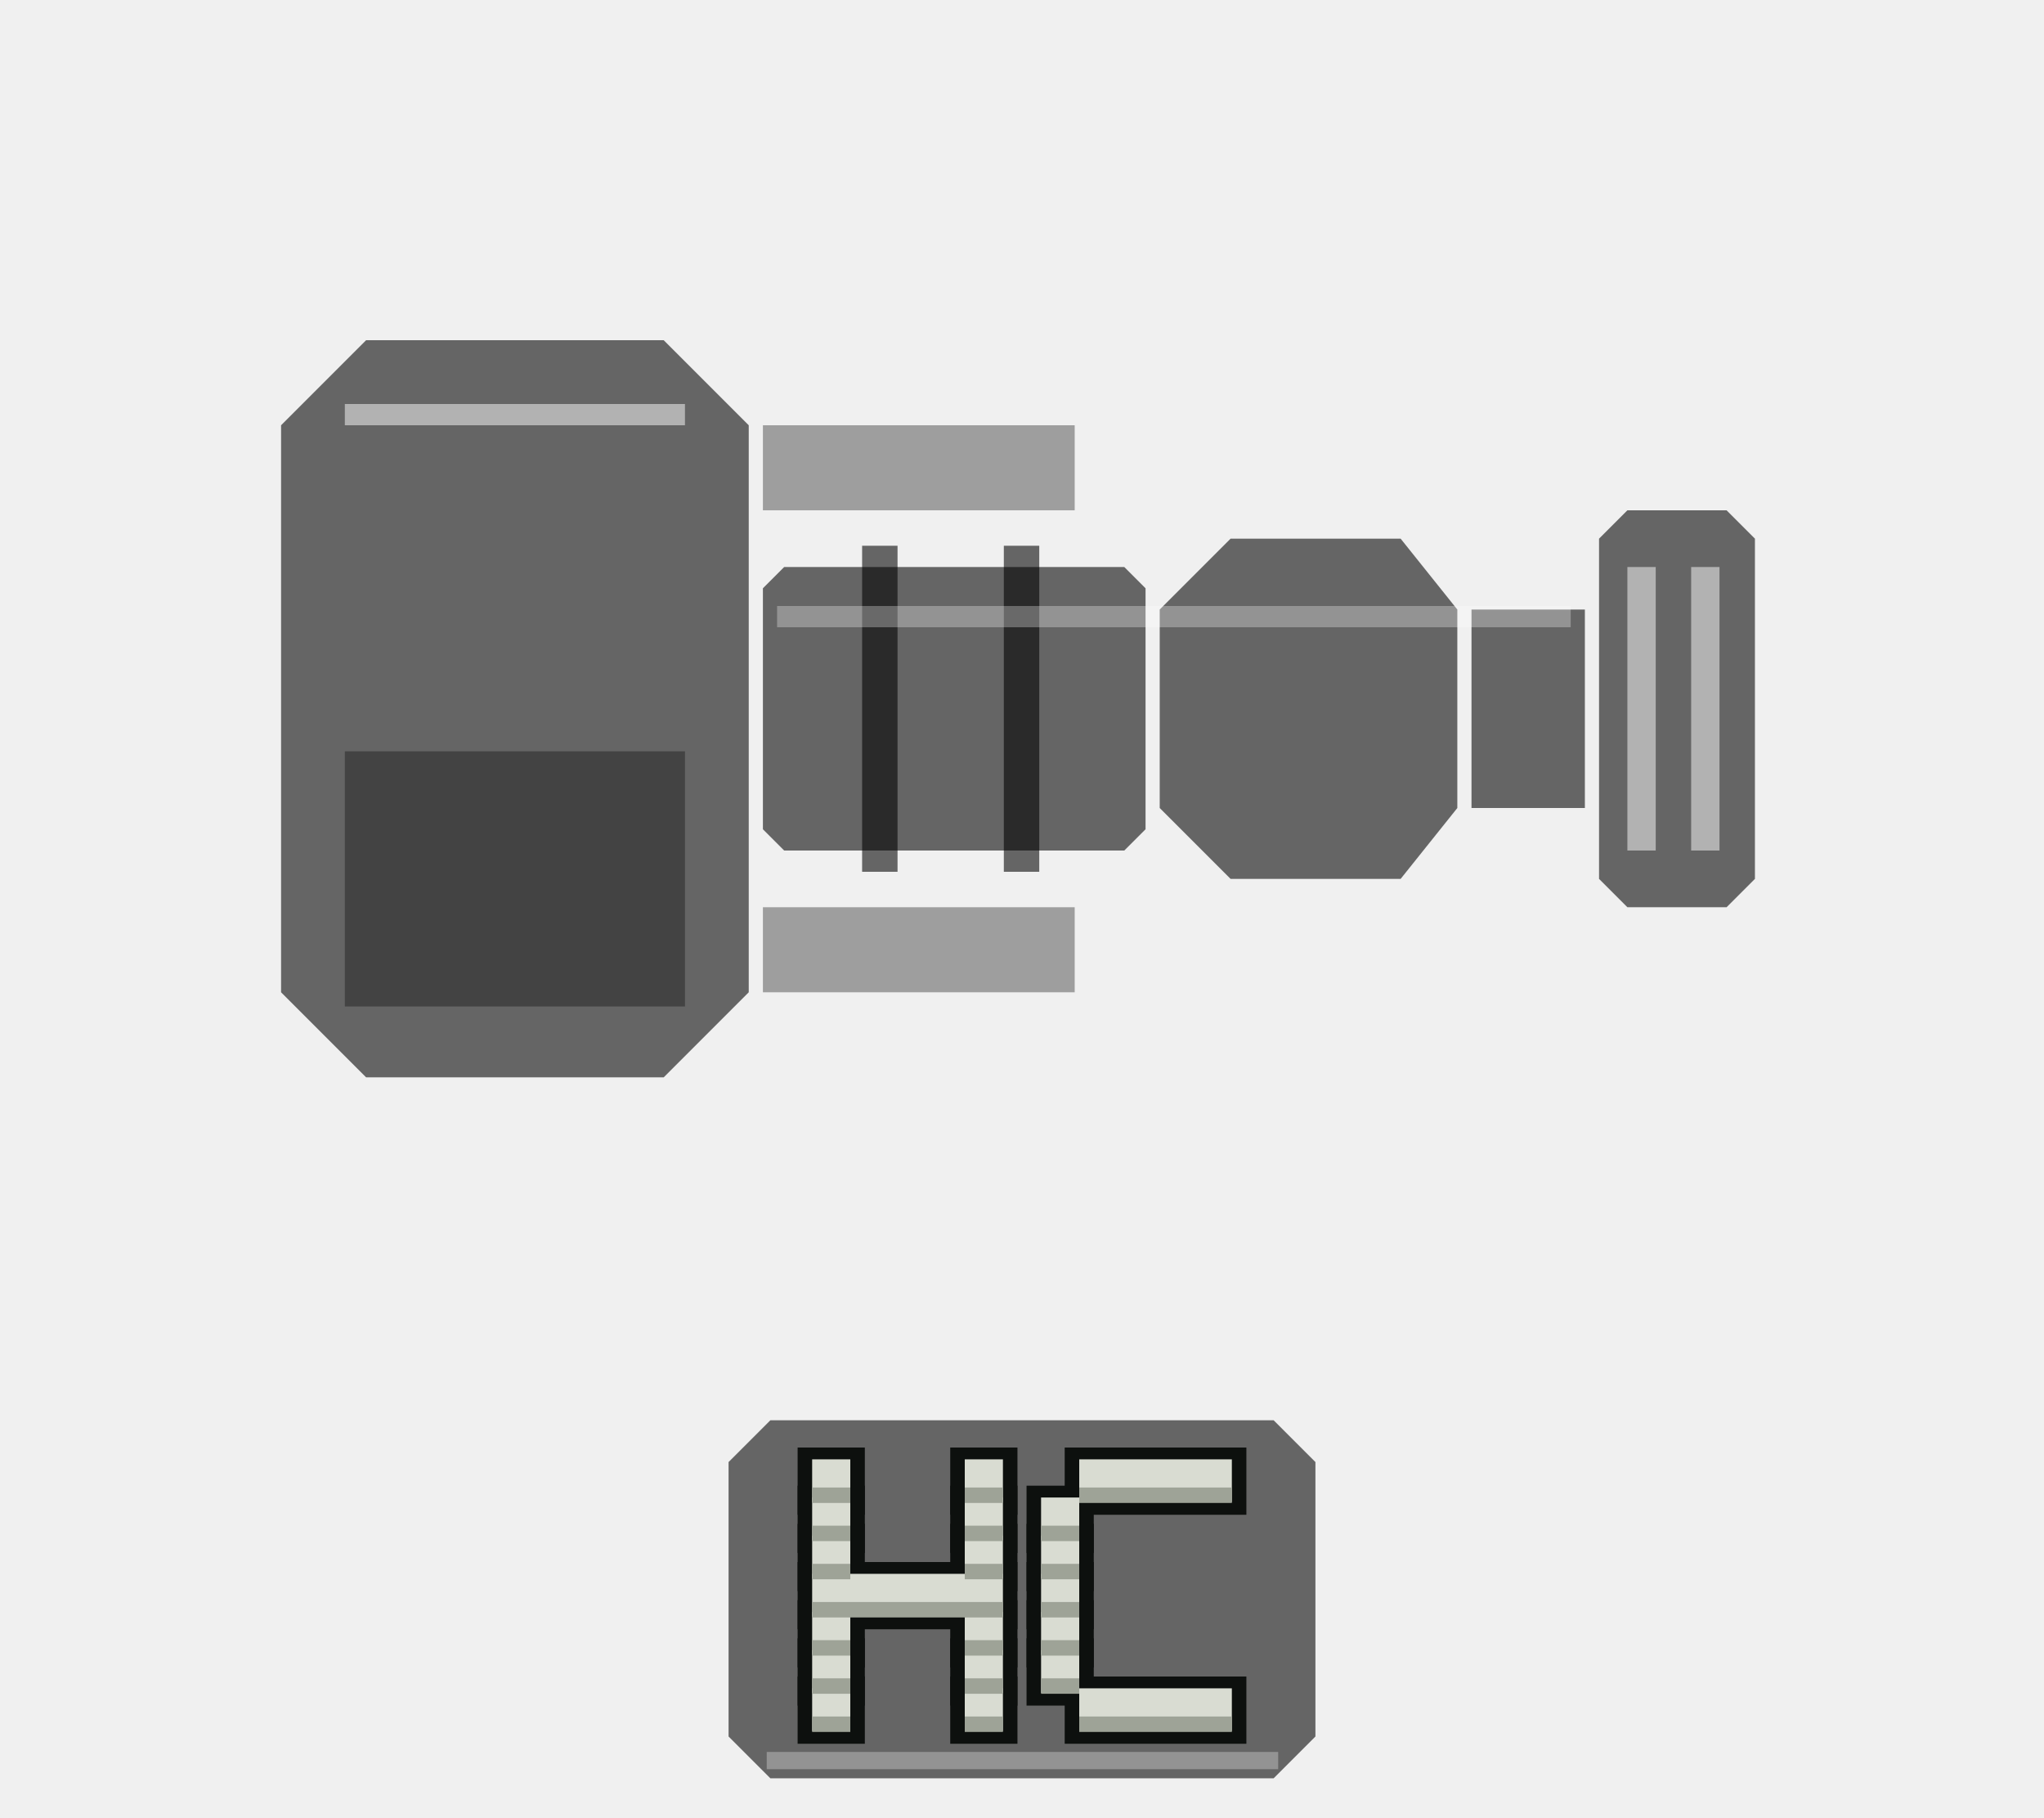
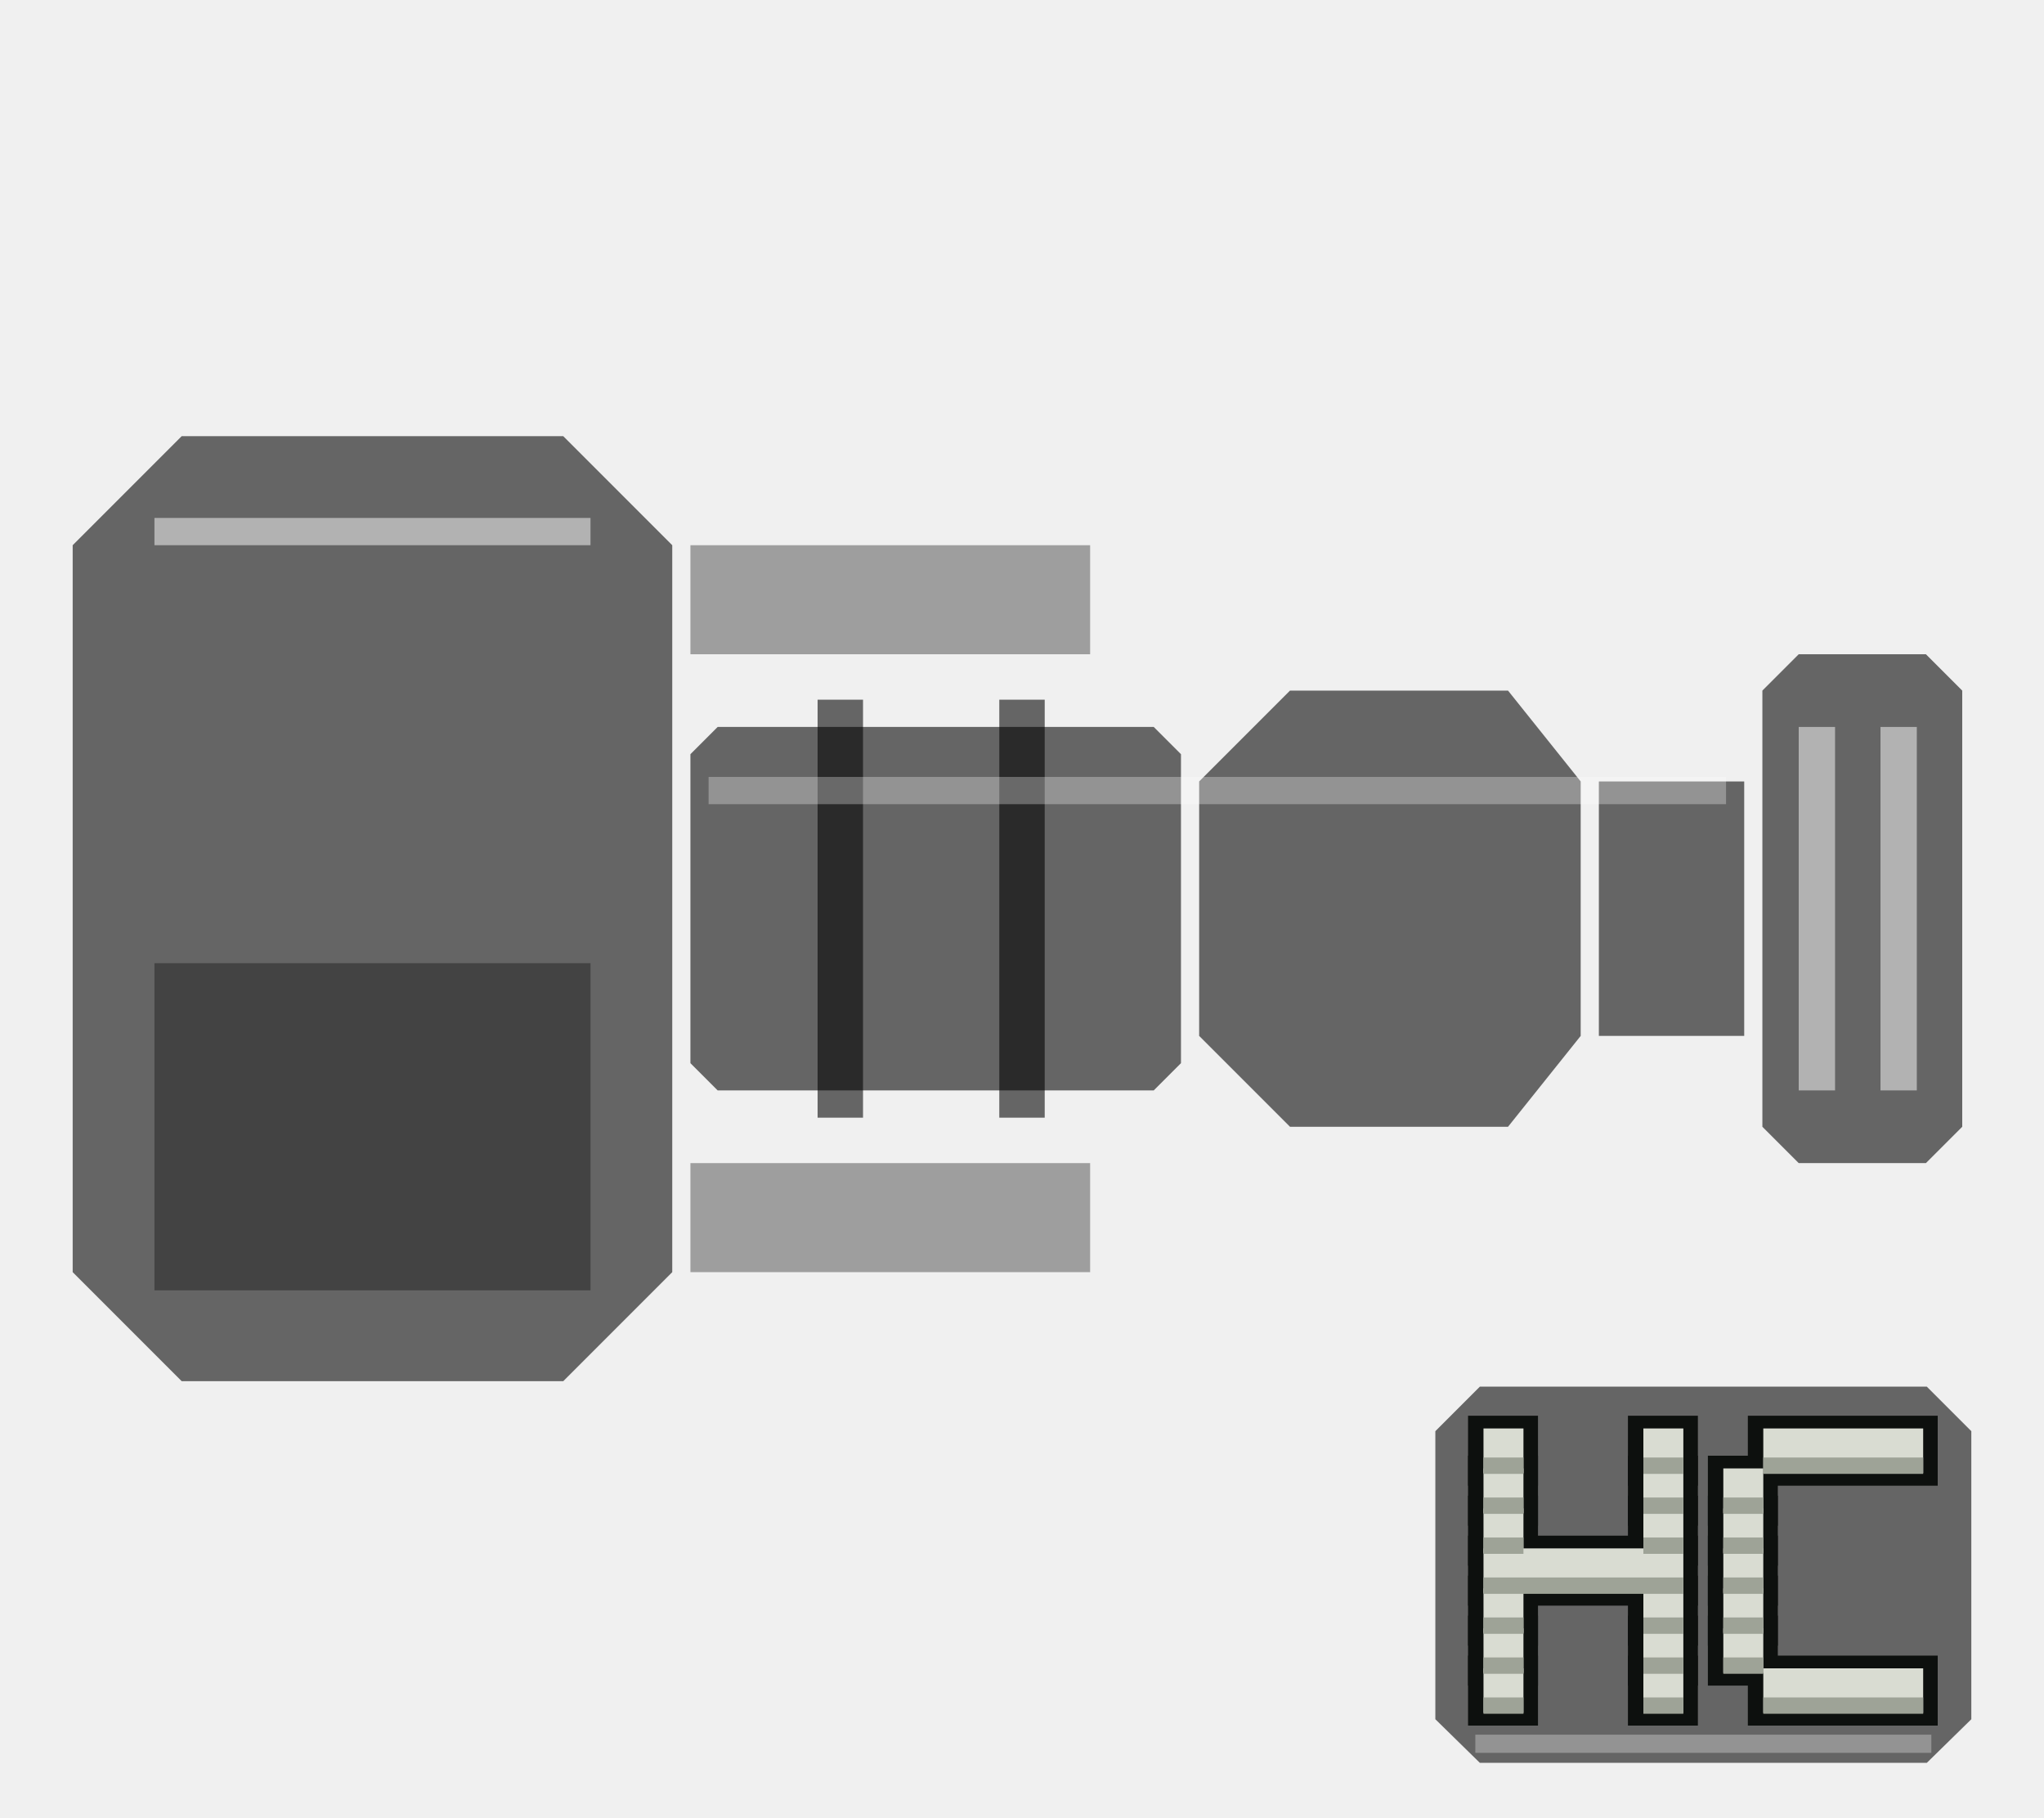
<svg xmlns="http://www.w3.org/2000/svg" viewBox="0 0 225 200">
-   <g transform="translate(24.7 0) scale(0.78)">
-     <polygon points="20,48 62,48 74,60 74,140 62,152 20,152 8,140 8,60" fill="#000000" fill-opacity="0.58" />
-     <rect x="17" y="57" width="48" height="3" fill="#ffffff" fill-opacity="0.5" />
-     <rect x="17" y="106" width="48" height="36" fill="#000000" fill-opacity="0.34" />
-     <rect x="76" y="60" width="44" height="12" fill="#000000" fill-opacity="0.34" />
-     <rect x="76" y="128" width="44" height="12" fill="#000000" fill-opacity="0.34" />
-     <polygon points="79,80 127,80 130,83 130,117 127,120 79,120 76,117 76,83" fill="#000000" fill-opacity="0.58" />
-     <rect x="90" y="77" width="5" height="46" fill="#000000" fill-opacity="0.58" />
-     <rect x="110" y="77" width="5" height="46" fill="#000000" fill-opacity="0.58" />
-     <polygon points="132,86 142,76 166,76 174,86 174,114 166,124 142,124 132,114" fill="#000000" fill-opacity="0.58" />
-     <rect x="176" y="86" width="16" height="28" fill="#000000" fill-opacity="0.58" />
-     <polygon points="198,72 212,72 216,76 216,124 212,128 198,128 194,124 194,76" fill="#000000" fill-opacity="0.58" />
-     <rect x="198" y="80" width="4" height="40" fill="#ffffff" fill-opacity="0.5" />
-     <rect x="207" y="80" width="4" height="40" fill="#ffffff" fill-opacity="0.5" />
-     <rect x="78" y="85.5" width="112" height="3" fill="#ffffff" fill-opacity="0.3" />
-   </g>
-   <polygon points="84.8,156.3 140.2,156.3 144.8,160.9 144.8,191.1 140.2,195.7 84.8,195.7 80.2,191.1 80.2,160.9" fill="#000000" fill-opacity="0.58" />
-   <rect x="84.4" y="192.8" width="56.3" height="1.9" fill="#ffffff" fill-opacity="0.3" />
-   <rect x="87.8" y="159.3" width="7.4" height="7.4" fill="#0d100e" />
-   <rect x="104.6" y="159.3" width="7.4" height="7.4" fill="#0d100e" />
-   <rect x="87.8" y="163.5" width="7.4" height="7.4" fill="#0d100e" />
-   <rect x="104.6" y="163.5" width="7.4" height="7.4" fill="#0d100e" />
-   <rect x="87.8" y="167.7" width="7.4" height="7.4" fill="#0d100e" />
-   <rect x="104.6" y="167.7" width="7.4" height="7.4" fill="#0d100e" />
-   <rect x="87.8" y="171.9" width="24.2" height="7.4" fill="#0d100e" />
-   <rect x="87.8" y="176.1" width="7.4" height="7.4" fill="#0d100e" />
-   <rect x="104.6" y="176.1" width="7.4" height="7.4" fill="#0d100e" />
-   <rect x="87.8" y="180.3" width="7.4" height="7.4" fill="#0d100e" />
-   <rect x="104.6" y="180.3" width="7.4" height="7.4" fill="#0d100e" />
-   <rect x="87.8" y="184.5" width="7.4" height="7.4" fill="#0d100e" />
-   <rect x="104.6" y="184.5" width="7.4" height="7.4" fill="#0d100e" />
-   <rect x="117.2" y="159.3" width="20" height="7.4" fill="#0d100e" />
-   <rect x="113" y="163.5" width="7.4" height="7.4" fill="#0d100e" />
-   <rect x="113" y="167.7" width="7.4" height="7.4" fill="#0d100e" />
-   <rect x="113" y="171.9" width="7.4" height="7.4" fill="#0d100e" />
-   <rect x="113" y="176.1" width="7.4" height="7.4" fill="#0d100e" />
-   <rect x="113" y="180.3" width="7.4" height="7.4" fill="#0d100e" />
-   <rect x="117.2" y="184.5" width="20" height="7.4" fill="#0d100e" />
-   <rect x="89.4" y="160.6" width="4.2" height="4.7" fill="#d9dcd2" />
-   <rect x="106.2" y="160.6" width="4.2" height="4.7" fill="#d9dcd2" />
-   <rect x="89.4" y="164.8" width="4.2" height="4.7" fill="#d9dcd2" />
-   <rect x="106.2" y="164.8" width="4.2" height="4.7" fill="#d9dcd2" />
-   <rect x="89.4" y="169" width="4.2" height="4.7" fill="#d9dcd2" />
-   <rect x="106.2" y="169" width="4.2" height="4.7" fill="#d9dcd2" />
-   <rect x="89.4" y="173.2" width="21" height="4.7" fill="#d9dcd2" />
-   <rect x="89.4" y="177.4" width="4.2" height="4.7" fill="#d9dcd2" />
-   <rect x="106.2" y="177.4" width="4.2" height="4.7" fill="#d9dcd2" />
-   <rect x="89.4" y="181.6" width="4.2" height="4.7" fill="#d9dcd2" />
-   <rect x="106.2" y="181.6" width="4.2" height="4.7" fill="#d9dcd2" />
-   <rect x="89.4" y="185.8" width="4.2" height="4.7" fill="#d9dcd2" />
-   <rect x="106.2" y="185.8" width="4.2" height="4.7" fill="#d9dcd2" />
-   <rect x="118.8" y="160.6" width="16.8" height="4.7" fill="#d9dcd2" />
-   <rect x="114.6" y="164.8" width="4.2" height="4.7" fill="#d9dcd2" />
-   <rect x="114.6" y="169" width="4.2" height="4.7" fill="#d9dcd2" />
-   <rect x="114.6" y="173.2" width="4.2" height="4.7" fill="#d9dcd2" />
-   <rect x="114.6" y="177.4" width="4.2" height="4.7" fill="#d9dcd2" />
-   <rect x="114.6" y="181.6" width="4.2" height="4.7" fill="#d9dcd2" />
-   <rect x="118.8" y="185.8" width="16.8" height="4.7" fill="#d9dcd2" />
-   <rect x="89.4" y="163.7" width="4.2" height="1.7" fill="#9ea397" />
-   <rect x="106.2" y="163.7" width="4.2" height="1.7" fill="#9ea397" />
-   <rect x="89.4" y="167.9" width="4.2" height="1.7" fill="#9ea397" />
-   <rect x="106.2" y="167.9" width="4.2" height="1.7" fill="#9ea397" />
-   <rect x="89.4" y="172.1" width="4.2" height="1.7" fill="#9ea397" />
-   <rect x="106.2" y="172.1" width="4.2" height="1.7" fill="#9ea397" />
-   <rect x="89.4" y="176.3" width="21" height="1.7" fill="#9ea397" />
-   <rect x="89.4" y="180.5" width="4.2" height="1.7" fill="#9ea397" />
-   <rect x="106.2" y="180.5" width="4.2" height="1.7" fill="#9ea397" />
-   <rect x="89.4" y="184.7" width="4.2" height="1.7" fill="#9ea397" />
-   <rect x="106.2" y="184.7" width="4.2" height="1.7" fill="#9ea397" />
-   <rect x="89.4" y="188.9" width="4.2" height="1.7" fill="#9ea397" />
-   <rect x="106.2" y="188.9" width="4.2" height="1.7" fill="#9ea397" />
-   <rect x="118.8" y="163.7" width="16.8" height="1.7" fill="#9ea397" />
-   <rect x="114.6" y="167.9" width="4.2" height="1.7" fill="#9ea397" />
-   <rect x="114.6" y="172.1" width="4.2" height="1.7" fill="#9ea397" />
-   <rect x="114.6" y="176.3" width="4.2" height="1.7" fill="#9ea397" />
-   <rect x="114.6" y="180.5" width="4.2" height="1.7" fill="#9ea397" />
-   <rect x="114.6" y="184.7" width="4.2" height="1.7" fill="#9ea397" />
-   <rect x="118.8" y="188.9" width="16.8" height="1.7" fill="#9ea397" />
+   <polygon points="20,48 62,48 74,60 74,140 62,152 20,152 8,140 8,60" fill="#000000" fill-opacity="0.58" />
+   <rect x="17" y="57" width="48" height="3" fill="#ffffff" fill-opacity="0.5" />
+   <rect x="17" y="106" width="48" height="36" fill="#000000" fill-opacity="0.34" />
+   <rect x="76" y="60" width="44" height="12" fill="#000000" fill-opacity="0.34" />
+   <rect x="76" y="128" width="44" height="12" fill="#000000" fill-opacity="0.34" />
+   <polygon points="79,80 127,80 130,83 130,117 127,120 79,120 76,117 76,83" fill="#000000" fill-opacity="0.58" />
+   <rect x="90" y="77" width="5" height="46" fill="#000000" fill-opacity="0.58" />
+   <rect x="110" y="77" width="5" height="46" fill="#000000" fill-opacity="0.58" />
+   <polygon points="132,86 142,76 166,76 174,86 174,114 166,124 142,124 132,114" fill="#000000" fill-opacity="0.58" />
+   <rect x="176" y="86" width="16" height="28" fill="#000000" fill-opacity="0.58" />
+   <polygon points="198,72 212,72 216,76 216,124 212,128 198,128 194,124 194,76" fill="#000000" fill-opacity="0.58" />
+   <rect x="198" y="80" width="4" height="40" fill="#ffffff" fill-opacity="0.5" />
+   <rect x="207" y="80" width="4" height="40" fill="#ffffff" fill-opacity="0.5" />
+   <rect x="78" y="85.5" width="112" height="3" fill="#ffffff" fill-opacity="0.3" />
+   <polygon points="162.9,152.6 212.1,152.6 217,157.5 217,189.2 212.1,194 162.9,194 158,189.2 158,157.5" fill="#000000" fill-opacity="0.58" />
+   <rect x="162.4" y="190.9" width="50.2" height="2" fill="#ffffff" fill-opacity="0.3" />
+   <rect x="161.6" y="155.8" width="7.7" height="7.7" fill="#0d100e" />
+   <rect x="179.2" y="155.8" width="7.7" height="7.7" fill="#0d100e" />
+   <rect x="161.6" y="160.2" width="7.7" height="7.7" fill="#0d100e" />
+   <rect x="179.2" y="160.2" width="7.7" height="7.7" fill="#0d100e" />
+   <rect x="161.6" y="164.6" width="7.7" height="7.7" fill="#0d100e" />
+   <rect x="179.2" y="164.6" width="7.7" height="7.7" fill="#0d100e" />
+   <rect x="161.6" y="169" width="25.3" height="7.7" fill="#0d100e" />
+   <rect x="161.6" y="173.4" width="7.7" height="7.7" fill="#0d100e" />
+   <rect x="179.2" y="173.4" width="7.7" height="7.7" fill="#0d100e" />
+   <rect x="161.6" y="177.8" width="7.7" height="7.7" fill="#0d100e" />
+   <rect x="179.2" y="177.8" width="7.7" height="7.7" fill="#0d100e" />
+   <rect x="161.6" y="182.2" width="7.7" height="7.7" fill="#0d100e" />
+   <rect x="179.2" y="182.2" width="7.7" height="7.7" fill="#0d100e" />
+   <rect x="192.4" y="155.8" width="20.9" height="7.7" fill="#0d100e" />
+   <rect x="188" y="160.2" width="7.7" height="7.7" fill="#0d100e" />
+   <rect x="188" y="164.6" width="7.7" height="7.7" fill="#0d100e" />
+   <rect x="188" y="169" width="7.7" height="7.7" fill="#0d100e" />
+   <rect x="188" y="173.4" width="7.7" height="7.7" fill="#0d100e" />
+   <rect x="188" y="177.8" width="7.7" height="7.7" fill="#0d100e" />
+   <rect x="192.4" y="182.2" width="20.9" height="7.7" fill="#0d100e" />
+   <rect x="163.3" y="157.2" width="4.4" height="4.9" fill="#d9dcd2" />
+   <rect x="180.9" y="157.2" width="4.4" height="4.9" fill="#d9dcd2" />
+   <rect x="163.3" y="161.6" width="4.4" height="4.9" fill="#d9dcd2" />
+   <rect x="180.9" y="161.6" width="4.4" height="4.9" fill="#d9dcd2" />
+   <rect x="163.3" y="166" width="4.4" height="4.9" fill="#d9dcd2" />
+   <rect x="180.9" y="166" width="4.4" height="4.9" fill="#d9dcd2" />
+   <rect x="163.3" y="170.4" width="22" height="4.9" fill="#d9dcd2" />
+   <rect x="163.3" y="174.8" width="4.4" height="4.9" fill="#d9dcd2" />
+   <rect x="180.9" y="174.8" width="4.4" height="4.9" fill="#d9dcd2" />
+   <rect x="163.3" y="179.2" width="4.4" height="4.9" fill="#d9dcd2" />
+   <rect x="180.9" y="179.2" width="4.4" height="4.9" fill="#d9dcd2" />
+   <rect x="163.3" y="183.6" width="4.4" height="4.9" fill="#d9dcd2" />
+   <rect x="180.9" y="183.6" width="4.4" height="4.9" fill="#d9dcd2" />
+   <rect x="194.1" y="157.2" width="17.6" height="4.9" fill="#d9dcd2" />
+   <rect x="189.7" y="161.6" width="4.4" height="4.9" fill="#d9dcd2" />
+   <rect x="189.7" y="166" width="4.4" height="4.9" fill="#d9dcd2" />
+   <rect x="189.7" y="170.4" width="4.4" height="4.9" fill="#d9dcd2" />
+   <rect x="189.7" y="174.8" width="4.4" height="4.9" fill="#d9dcd2" />
+   <rect x="189.7" y="179.2" width="4.4" height="4.9" fill="#d9dcd2" />
+   <rect x="194.1" y="183.6" width="17.6" height="4.9" fill="#d9dcd2" />
+   <rect x="163.3" y="160.4" width="4.4" height="1.8" fill="#9ea397" />
+   <rect x="180.9" y="160.4" width="4.4" height="1.8" fill="#9ea397" />
+   <rect x="163.3" y="164.8" width="4.4" height="1.8" fill="#9ea397" />
+   <rect x="180.9" y="164.8" width="4.4" height="1.8" fill="#9ea397" />
+   <rect x="163.3" y="169.2" width="4.4" height="1.8" fill="#9ea397" />
+   <rect x="180.9" y="169.2" width="4.4" height="1.8" fill="#9ea397" />
+   <rect x="163.3" y="173.6" width="22" height="1.8" fill="#9ea397" />
+   <rect x="163.3" y="178" width="4.4" height="1.8" fill="#9ea397" />
+   <rect x="180.9" y="178" width="4.4" height="1.8" fill="#9ea397" />
+   <rect x="163.3" y="182.4" width="4.4" height="1.8" fill="#9ea397" />
+   <rect x="180.9" y="182.4" width="4.4" height="1.8" fill="#9ea397" />
+   <rect x="163.3" y="186.8" width="4.4" height="1.8" fill="#9ea397" />
+   <rect x="180.9" y="186.8" width="4.4" height="1.8" fill="#9ea397" />
+   <rect x="194.1" y="160.4" width="17.6" height="1.8" fill="#9ea397" />
+   <rect x="189.7" y="164.8" width="4.4" height="1.8" fill="#9ea397" />
+   <rect x="189.7" y="169.2" width="4.4" height="1.8" fill="#9ea397" />
+   <rect x="189.7" y="173.6" width="4.4" height="1.8" fill="#9ea397" />
+   <rect x="189.7" y="178" width="4.4" height="1.8" fill="#9ea397" />
+   <rect x="189.7" y="182.4" width="4.4" height="1.8" fill="#9ea397" />
+   <rect x="194.1" y="186.8" width="17.6" height="1.8" fill="#9ea397" />
</svg>
